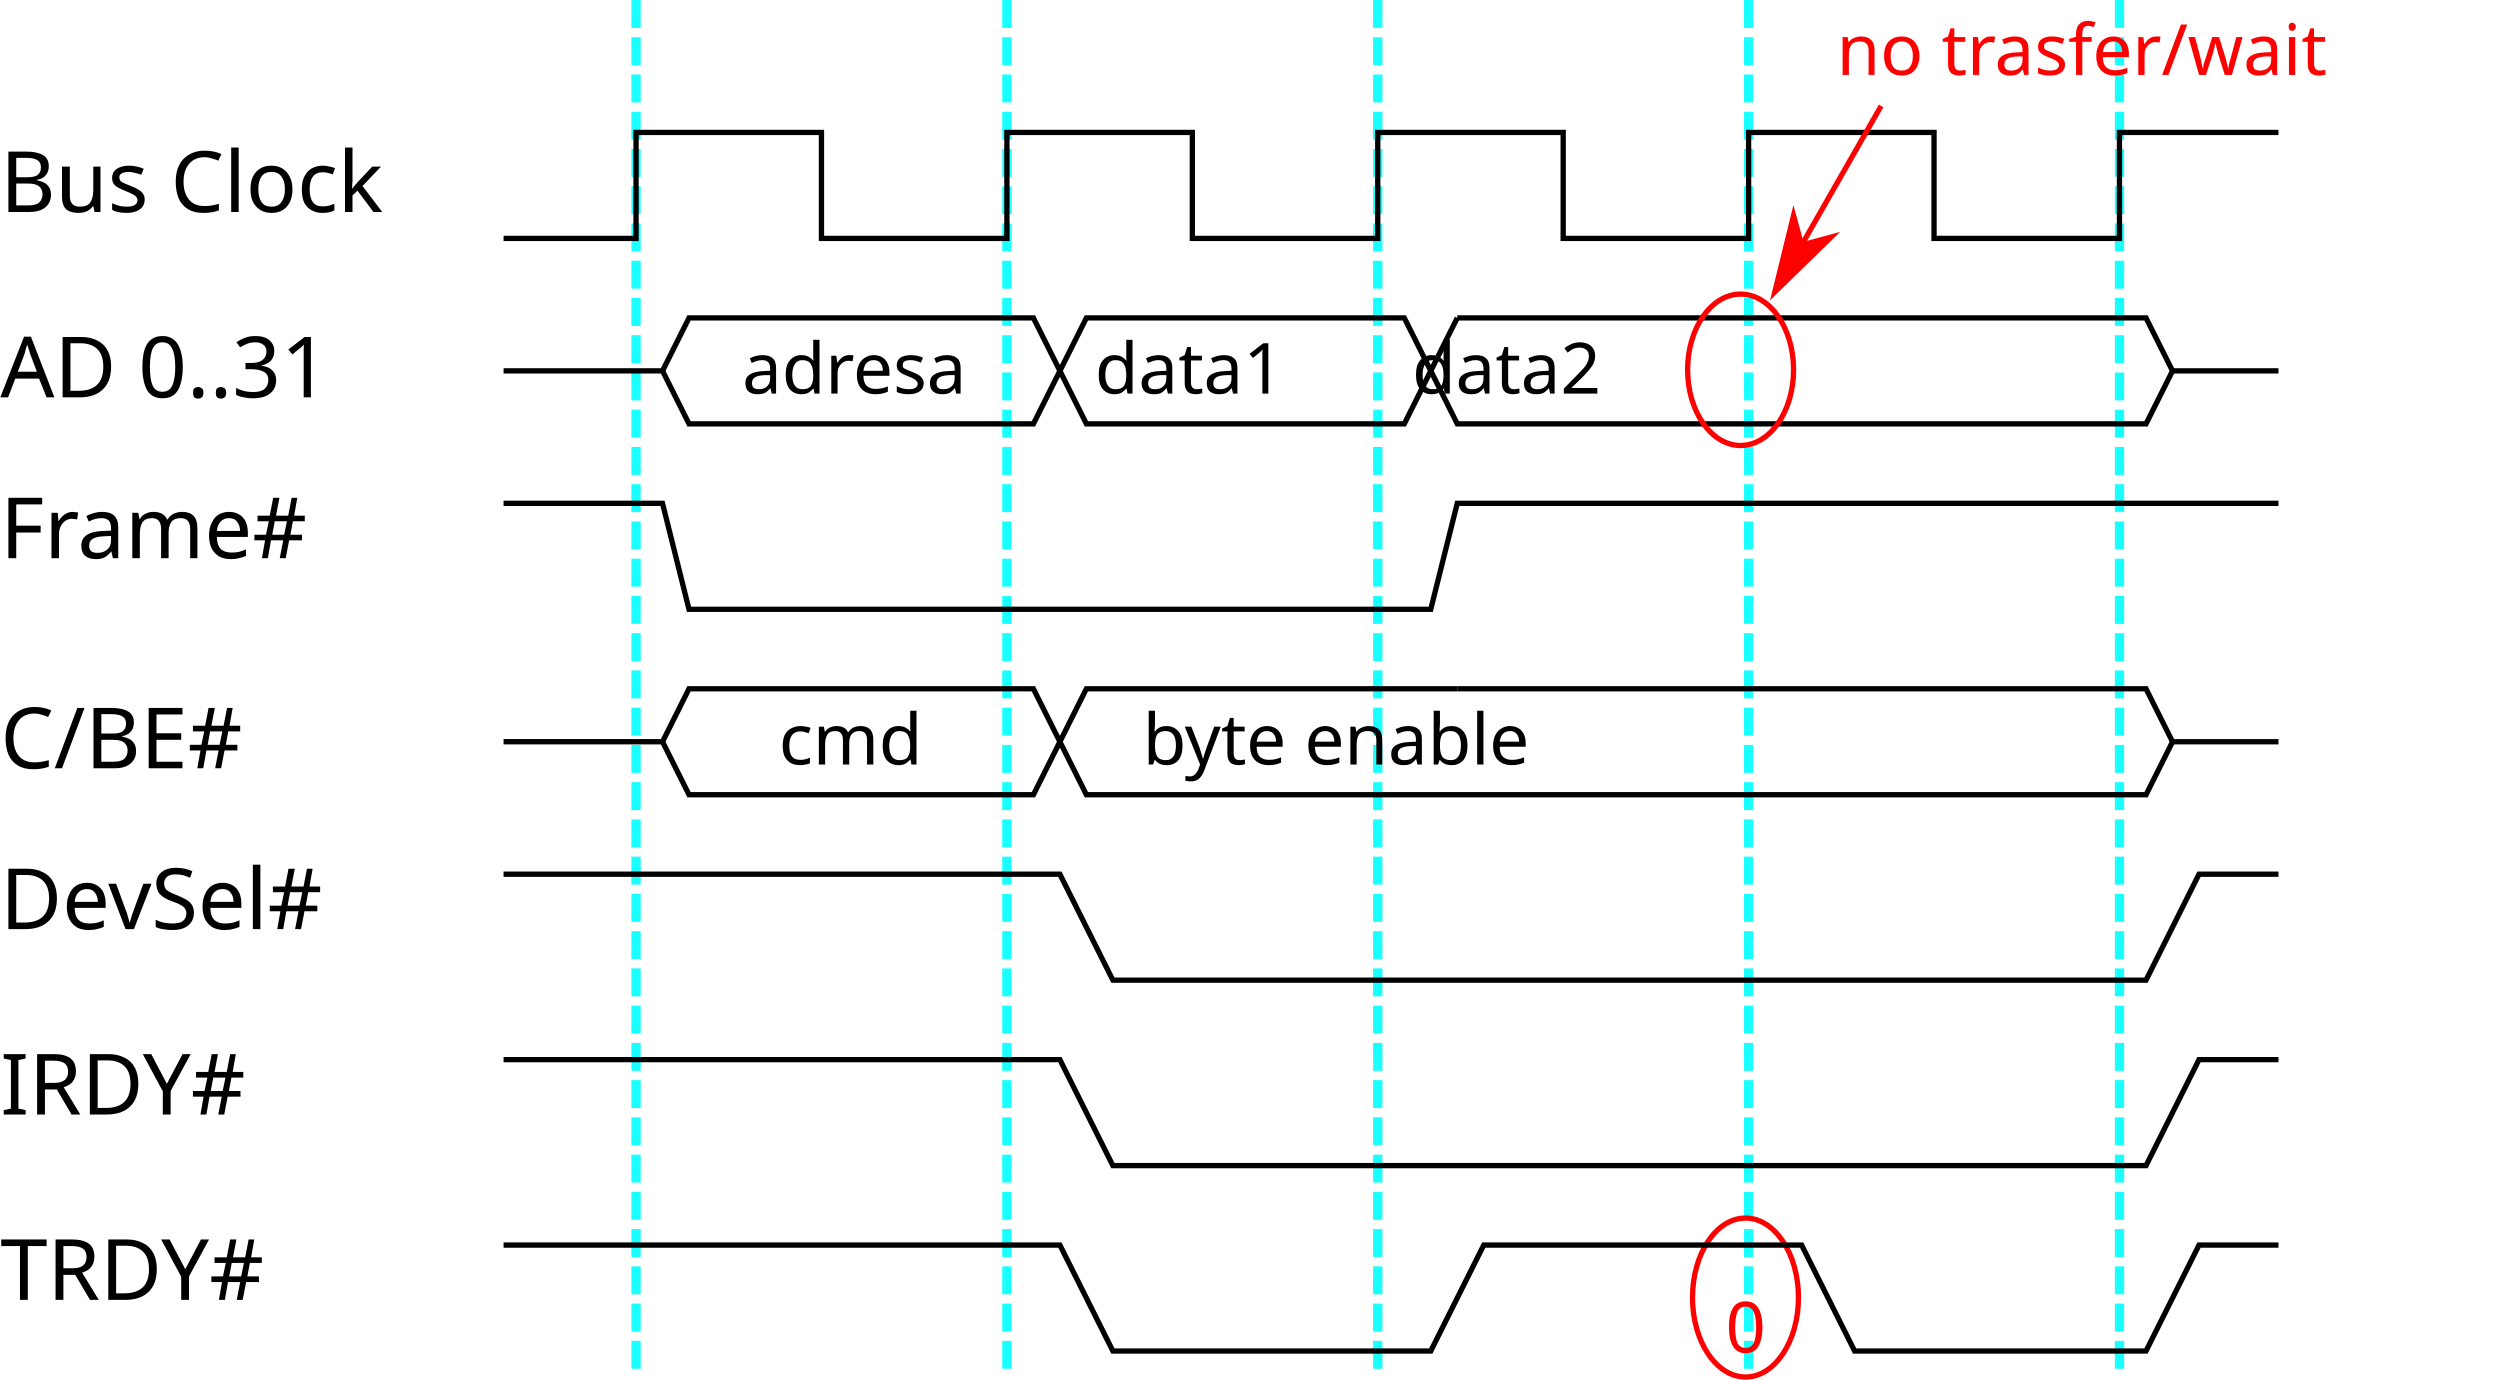
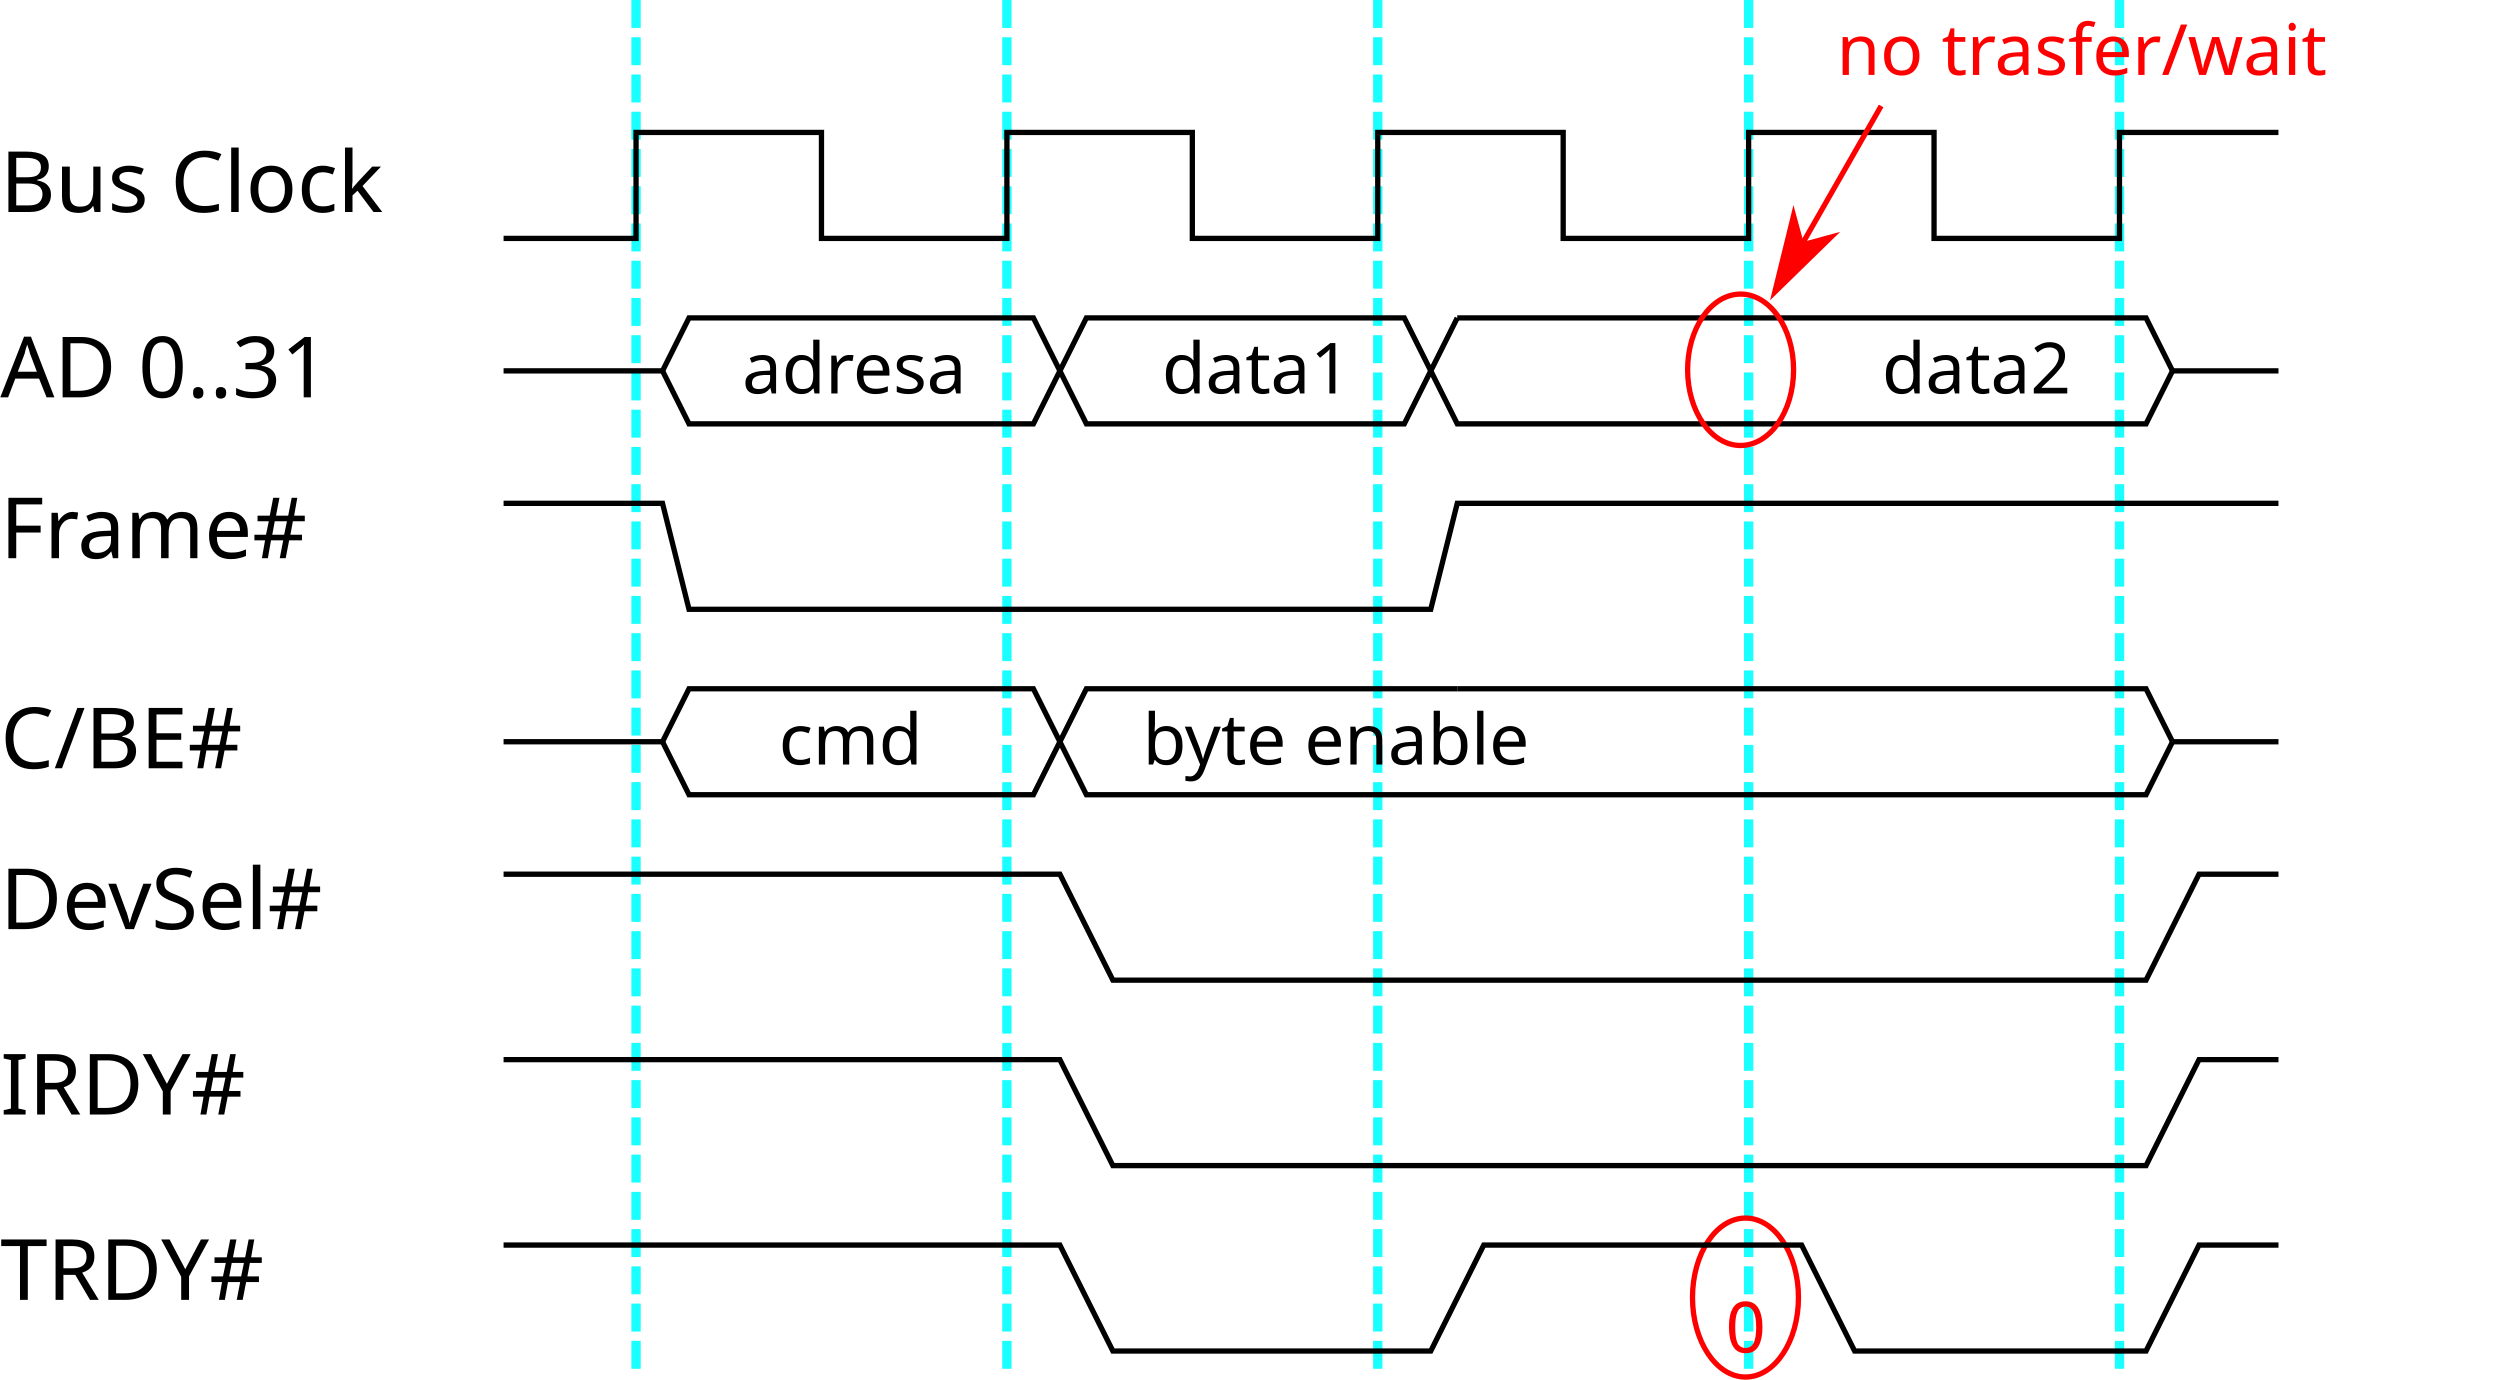
<svg xmlns="http://www.w3.org/2000/svg" width="124.846mm" height="68.899mm" viewBox="0 0 124.846 68.899" version="1.1" id="svg963">
  <defs id="defs957">
    <marker orient="auto" refY="0" refX="0" id="Arrow1Lend" style="overflow:visible">
      <path id="path4807" d="M 0,0 5,-5 -12.5,0 5,5 Z" style="fill:#ff0000;fill-opacity:1;fill-rule:evenodd;stroke:#ff0000;stroke-width:1pt;stroke-opacity:1" transform="matrix(-0.8,0,0,-0.8,-10,0)" />
    </marker>
    <marker orient="auto" refY="0" refX="0" id="Arrow1Mend" style="overflow:visible">
      <path id="path4813" d="M 0,0 5,-5 -12.5,0 5,5 Z" style="fill:#ff0000;fill-opacity:1;fill-rule:evenodd;stroke:#ff0000;stroke-width:1pt;stroke-opacity:1" transform="matrix(-0.4,0,0,-0.4,-4,0)" />
    </marker>
  </defs>
  <g id="layer1" transform="translate(-37.02927,-86.65625)">
    <text xml:space="preserve" style="font-style:normal;font-weight:normal;font-size:4.233px;line-height:1.25;font-family:sans-serif;letter-spacing:0px;word-spacing:0px;fill:#000000;fill-opacity:1;stroke:none;stroke-width:0.265" x="37.042" y="97.24" id="text1512">
      <tspan id="tspan1510" x="37.042" y="97.24" style="stroke-width:0.265">Bus Clock</tspan>
    </text>
    <text xml:space="preserve" style="font-style:normal;font-weight:normal;font-size:4.233px;line-height:1.25;font-family:sans-serif;letter-spacing:0px;word-spacing:0px;fill:#000000;fill-opacity:1;stroke:none;stroke-width:0.265" x="37.042" y="106.5" id="text1518">
      <tspan x="37.042" y="106.5" style="stroke-width:0.265" id="tspan1530">AD 0..31</tspan>
    </text>
    <path style="fill:none;stroke:#1affff;stroke-width:0.465;stroke-linecap:butt;stroke-linejoin:miter;stroke-miterlimit:4;stroke-dasharray:1.395, 0.465;stroke-dashoffset:0;stroke-opacity:1" d="m 68.792,86.656 -5e-6,68.792" id="path1532" />
    <path style="fill:none;stroke:#1affff;stroke-width:0.465;stroke-linecap:butt;stroke-linejoin:miter;stroke-miterlimit:4;stroke-dasharray:1.395, 0.465;stroke-dashoffset:0;stroke-opacity:1" d="m 87.312,86.656 -6e-6,68.792" id="path1532-3" />
    <path style="fill:none;stroke:#1affff;stroke-width:0.465;stroke-linecap:butt;stroke-linejoin:miter;stroke-miterlimit:4;stroke-dasharray:1.395, 0.465;stroke-dashoffset:0;stroke-opacity:1" d="m 105.833,86.656 v 68.792" id="path1532-6" />
    <path style="fill:none;stroke:#1affff;stroke-width:0.465;stroke-linecap:butt;stroke-linejoin:miter;stroke-miterlimit:4;stroke-dasharray:1.395, 0.465;stroke-dashoffset:0;stroke-opacity:1" d="m 124.354,86.656 -1e-5,68.792" id="path1532-7" />
    <path style="fill:none;stroke:#1affff;stroke-width:0.465;stroke-linecap:butt;stroke-linejoin:miter;stroke-miterlimit:4;stroke-dasharray:1.395, 0.465;stroke-dashoffset:0;stroke-opacity:1" d="m 142.875,86.656 -1e-5,68.792" id="path1532-5" />
    <path style="fill:none;stroke:#000000;stroke-width:0.265px;stroke-linecap:butt;stroke-linejoin:miter;stroke-opacity:1" d="m 62.177,98.562 h 6.615 v -5.292 h 9.26 V 98.562 h 9.26 v -5.292 h 9.26 V 98.562 h 9.26 v -5.292 h 9.26 V 98.562 h 9.26 v -5.292 h 9.26 V 98.562 h 9.26 v -5.292 h 7.938" id="path1514" />
    <path style="fill:none;stroke:#000000;stroke-width:0.265px;stroke-linecap:butt;stroke-linejoin:miter;stroke-opacity:1" d="m 62.177,105.177 h 7.938 l 1.323,-2.646 h 17.198 l 1.323,2.646 1.323,-2.646 h 15.875 l 1.323,2.646 1.323,-2.646" id="path1567" />
    <text xml:space="preserve" style="font-style:normal;font-weight:normal;font-size:4.233px;line-height:1.25;font-family:sans-serif;letter-spacing:0px;word-spacing:0px;fill:#000000;fill-opacity:1;stroke:none;stroke-width:0.265" x="37.042" y="114.532" id="text1711">
      <tspan id="tspan1709" x="37.042" y="114.532" style="stroke-width:0.265">Frame#</tspan>
    </text>
    <path style="fill:none;stroke:#000000;stroke-width:0.265px;stroke-linecap:butt;stroke-linejoin:miter;stroke-opacity:1" d="m 62.177,111.792 h 7.937 l 1.323,5.292 h 37.042 l 1.323,-5.292 h 41.01" id="path1713" />
-     <text xml:space="preserve" style="font-style:normal;font-weight:normal;font-size:3.528px;line-height:1.25;font-family:sans-serif;letter-spacing:0px;word-spacing:0px;fill:#000000;fill-opacity:1;stroke:none;stroke-width:0.265" x="74.097" y="106.313" id="text4601">
-       <tspan id="tspan4599" x="74.097" y="106.313" style="stroke-width:0.265">adresa       data1       data2</tspan>
-     </text>
    <path style="fill:none;stroke:#000000;stroke-width:0.265px;stroke-linecap:butt;stroke-linejoin:miter;stroke-opacity:1" d="m 70.115,105.177 1.323,2.646 h 17.198 l 1.323,-2.646 1.323,2.646 h 15.875 l 1.323,-2.646 1.323,2.646 h 34.396 l 1.323,-2.646" id="path4622" />
    <path style="fill:none;stroke:#000000;stroke-width:0.265px;stroke-linecap:butt;stroke-linejoin:miter;stroke-opacity:1" d="m 109.802,102.531 h 34.396 l 1.323,2.646" id="path4624" />
    <text xml:space="preserve" style="font-style:normal;font-weight:normal;font-size:4.233px;line-height:1.25;font-family:sans-serif;letter-spacing:0px;word-spacing:0px;fill:#000000;fill-opacity:1;stroke:none;stroke-width:0.265" x="37.042" y="125.021" id="text1518-3">
      <tspan x="37.042" y="125.021" style="stroke-width:0.265" id="tspan1530-6">C/BE#</tspan>
    </text>
    <path style="fill:none;stroke:#000000;stroke-width:0.265px;stroke-linecap:butt;stroke-linejoin:miter;stroke-opacity:1" d="m 62.177,123.698 h 7.937 l 1.323,-2.646 h 17.198 l 1.323,2.646 1.323,-2.646 h 15.875 l 1.323,-1e-5 1.323,1e-5" id="path1567-7" />
    <text xml:space="preserve" style="font-style:normal;font-weight:normal;font-size:3.528px;line-height:1.25;font-family:sans-serif;letter-spacing:0px;word-spacing:0px;fill:#000000;fill-opacity:1;stroke:none;stroke-width:0.265" x="74.097" y="124.834" id="text4601-5">
      <tspan id="tspan4599-3" x="74.097" y="124.834" style="stroke-width:0.265">  cmd            byte enable</tspan>
    </text>
    <path style="fill:none;stroke:#000000;stroke-width:0.265px;stroke-linecap:butt;stroke-linejoin:miter;stroke-opacity:1" d="m 70.115,123.698 1.323,2.646 h 17.198 l 1.323,-2.646 1.323,2.646 h 15.875 l 1.323,-1e-5 1.323,1e-5 h 34.396 l 1.323,-2.646" id="path4622-5" />
    <path style="fill:none;stroke:#000000;stroke-width:0.265px;stroke-linecap:butt;stroke-linejoin:miter;stroke-opacity:1" d="m 109.802,121.052 h 34.396 l 1.323,2.646" id="path4624-6" />
    <text xml:space="preserve" style="font-style:normal;font-weight:normal;font-size:4.233px;line-height:1.25;font-family:sans-serif;letter-spacing:0px;word-spacing:0px;fill:#000000;fill-opacity:1;stroke:none;stroke-width:0.265" x="37.042" y="133.053" id="text1711-2">
      <tspan id="tspan1709-9" x="37.042" y="133.053" style="stroke-width:0.265">DevSel#</tspan>
    </text>
    <path style="fill:none;stroke:#000000;stroke-width:0.265px;stroke-linecap:butt;stroke-linejoin:miter;stroke-opacity:1" d="m 62.177,130.312 h 27.781 l 2.646,5.292 h 51.594 l 2.646,-5.292 h 3.969" id="path1713-1" />
    <path style="fill:none;stroke:#000000;stroke-width:0.265px;stroke-linecap:butt;stroke-linejoin:miter;stroke-opacity:1" d="m 145.521,105.177 h 5.292" id="path4680" />
    <path style="fill:none;stroke:#000000;stroke-width:0.265px;stroke-linecap:butt;stroke-linejoin:miter;stroke-opacity:1" d="m 145.521,123.698 h 5.292" id="path4680-2" />
    <ellipse style="opacity:1;fill:none;fill-opacity:1;fill-rule:nonzero;stroke:#ff0000;stroke-width:0.265;stroke-linecap:round;stroke-linejoin:round;stroke-miterlimit:4;stroke-dasharray:none;stroke-dashoffset:0;stroke-opacity:1" id="path4697" cx="124.196" cy="151.454" rx="2.646" ry="3.969" />
    <text xml:space="preserve" style="font-style:normal;font-weight:normal;font-size:4.233px;line-height:1.25;font-family:sans-serif;letter-spacing:0px;word-spacing:0px;fill:#000000;fill-opacity:1;stroke:none;stroke-width:0.265" x="37.042" y="142.313" id="text1711-2-9">
      <tspan id="tspan1709-9-3" x="37.042" y="142.313" style="stroke-width:0.265">IRDY#</tspan>
    </text>
    <path style="fill:none;stroke:#000000;stroke-width:0.265px;stroke-linecap:butt;stroke-linejoin:miter;stroke-opacity:1" d="m 62.177,139.573 h 27.781 l 2.646,5.292 h 51.594 l 2.646,-5.292 h 3.969" id="path1713-1-6" />
    <text xml:space="preserve" style="font-style:normal;font-weight:normal;font-size:4.233px;line-height:1.25;font-family:sans-serif;letter-spacing:0px;word-spacing:0px;fill:#000000;fill-opacity:1;stroke:none;stroke-width:0.265" x="37.042" y="151.574" id="text1711-2-0">
      <tspan id="tspan1709-9-6" x="37.042" y="151.574" style="stroke-width:0.265">TRDY#</tspan>
    </text>
    <path style="fill:none;stroke:#000000;stroke-width:0.265px;stroke-linecap:butt;stroke-linejoin:miter;stroke-opacity:1" d="m 62.177,148.833 h 27.781 l 2.646,5.292 15.875,-1e-5 2.646,-5.292 h 15.875 l 2.646,5.292 h 14.552 l 2.646,-5.292 h 3.969" id="path1713-1-2" />
    <ellipse style="opacity:1;fill:none;fill-opacity:1;fill-rule:nonzero;stroke:#ff0000;stroke-width:0.265;stroke-linecap:round;stroke-linejoin:round;stroke-miterlimit:4;stroke-dasharray:none;stroke-dashoffset:0;stroke-opacity:1" id="path4697-7-6" cx="123.952" cy="105.123" rx="2.646" ry="3.78" />
    <text xml:space="preserve" style="font-style:normal;font-weight:normal;font-size:3.528px;line-height:1.25;font-family:sans-serif;letter-spacing:0px;word-spacing:0px;fill:#ff0000;fill-opacity:1;stroke:none;stroke-width:0.265" x="128.751" y="90.397" id="text4800">
      <tspan id="tspan4798" x="128.751" y="90.397" style="fill:#ff0000;stroke-width:0.265">no trasfer/wait</tspan>
    </text>
    <path style="fill:none;stroke:#ff0000;stroke-width:0.265;stroke-linecap:butt;stroke-linejoin:miter;stroke-miterlimit:4;stroke-dasharray:none;stroke-opacity:1;marker-end:url(#Arrow1Lend)" d="m 130.969,91.948 -5.292,9.26" id="path4802" />
    <text xml:space="preserve" style="font-style:normal;font-weight:normal;font-size:3.528px;line-height:1.25;font-family:sans-serif;letter-spacing:0px;word-spacing:0px;fill:#ff0000;fill-opacity:1;stroke:none;stroke-width:0.265" x="123.198" y="154.205" id="text5675">
      <tspan id="tspan5673" x="123.198" y="154.205" style="fill:#ff0000;stroke-width:0.265">0</tspan>
    </text>
+     <text xml:space="preserve" style="font-style:normal;font-weight:normal;font-size:3.528px;line-height:1.25;font-family:sans-serif;letter-spacing:0px;word-spacing:0px;fill:#000000;fill-opacity:1;stroke:none;stroke-width:0.265" x="74.096" y="106.303" id="text4601-36">
+       <tspan id="tspan4599-7" x="74.096" y="106.303" style="stroke-width:0.265">adresa</tspan>
+     </text>
+     <text xml:space="preserve" style="font-style:normal;font-weight:normal;font-size:3.528px;line-height:1.25;font-family:sans-serif;letter-spacing:0px;word-spacing:0px;fill:#000000;fill-opacity:1;stroke:none;stroke-width:0.265" x="95.062" y="106.303" id="text4601-3">
+       <tspan id="tspan4599-6" x="95.062" y="106.303" style="stroke-width:0.265">data1</tspan>
+     </text>
+     <text xml:space="preserve" style="font-style:normal;font-weight:normal;font-size:3.528px;line-height:1.25;font-family:sans-serif;letter-spacing:0px;word-spacing:0px;fill:#000000;fill-opacity:1;stroke:none;stroke-width:0.265" x="131.02" y="106.303" id="text4601-3-7">
+       <tspan id="tspan4599-6-5" x="131.02" y="106.303" style="stroke-width:0.265">data2</tspan>
+     </text>
  </g>
</svg>
